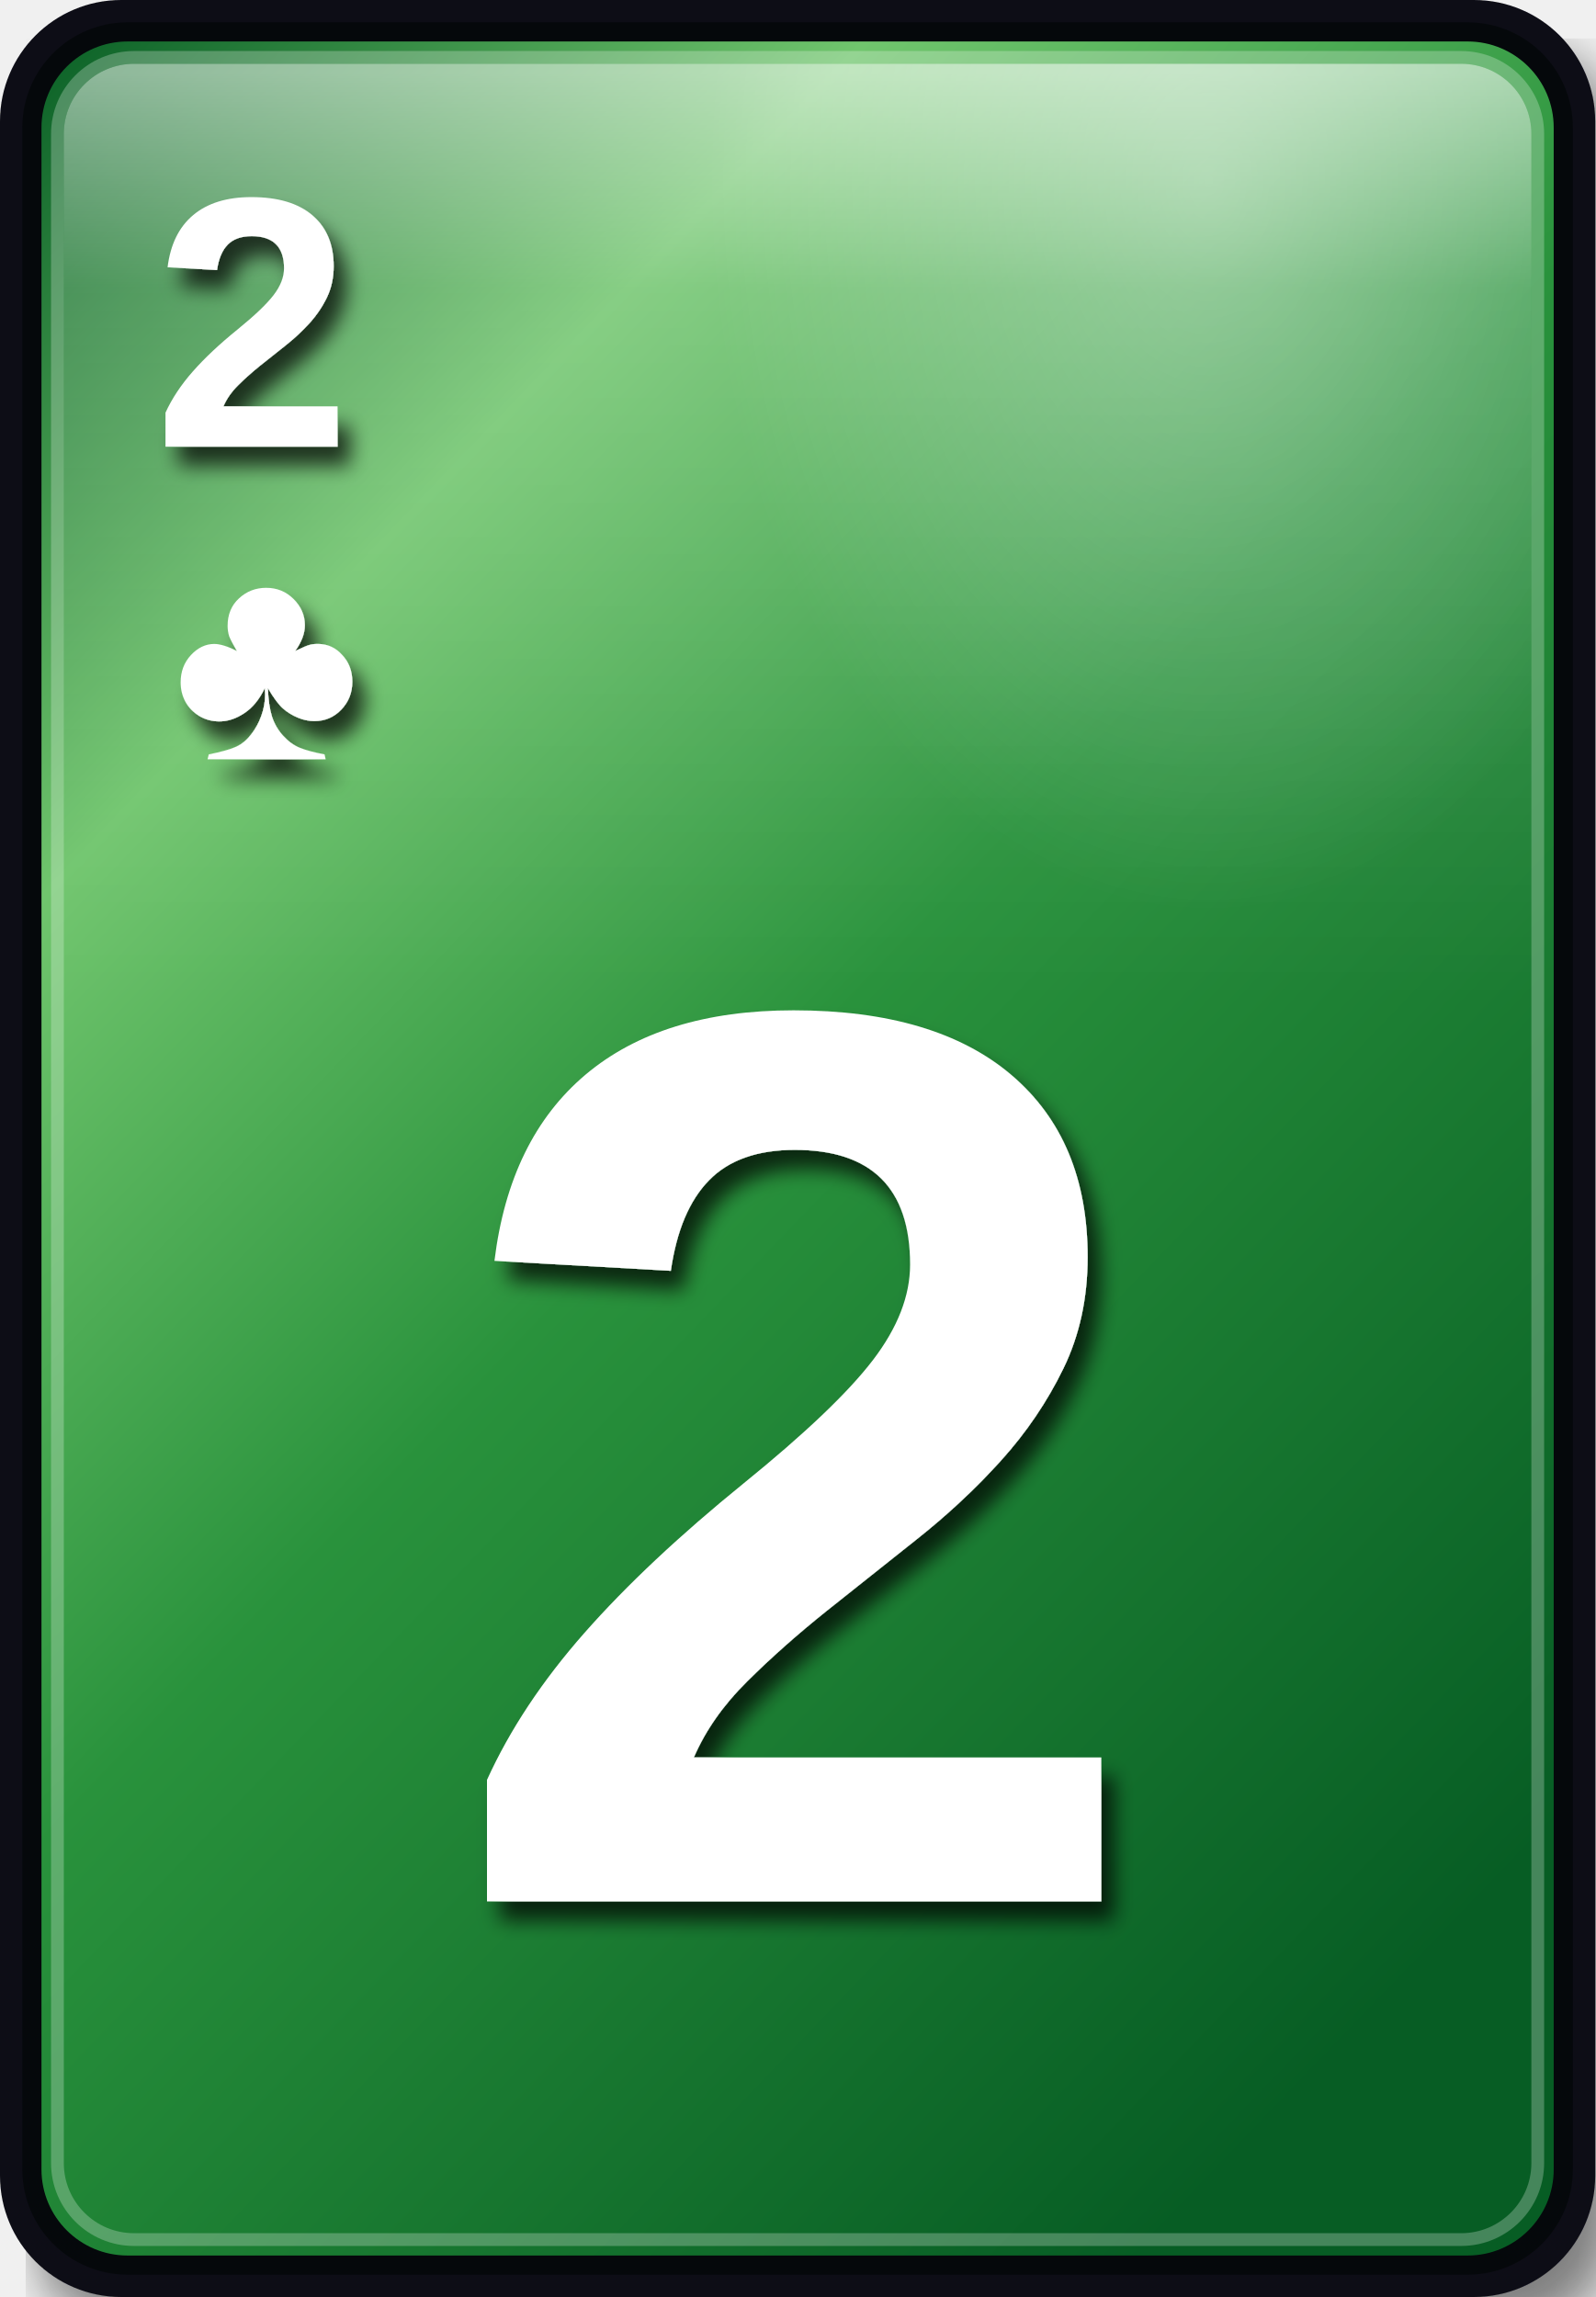
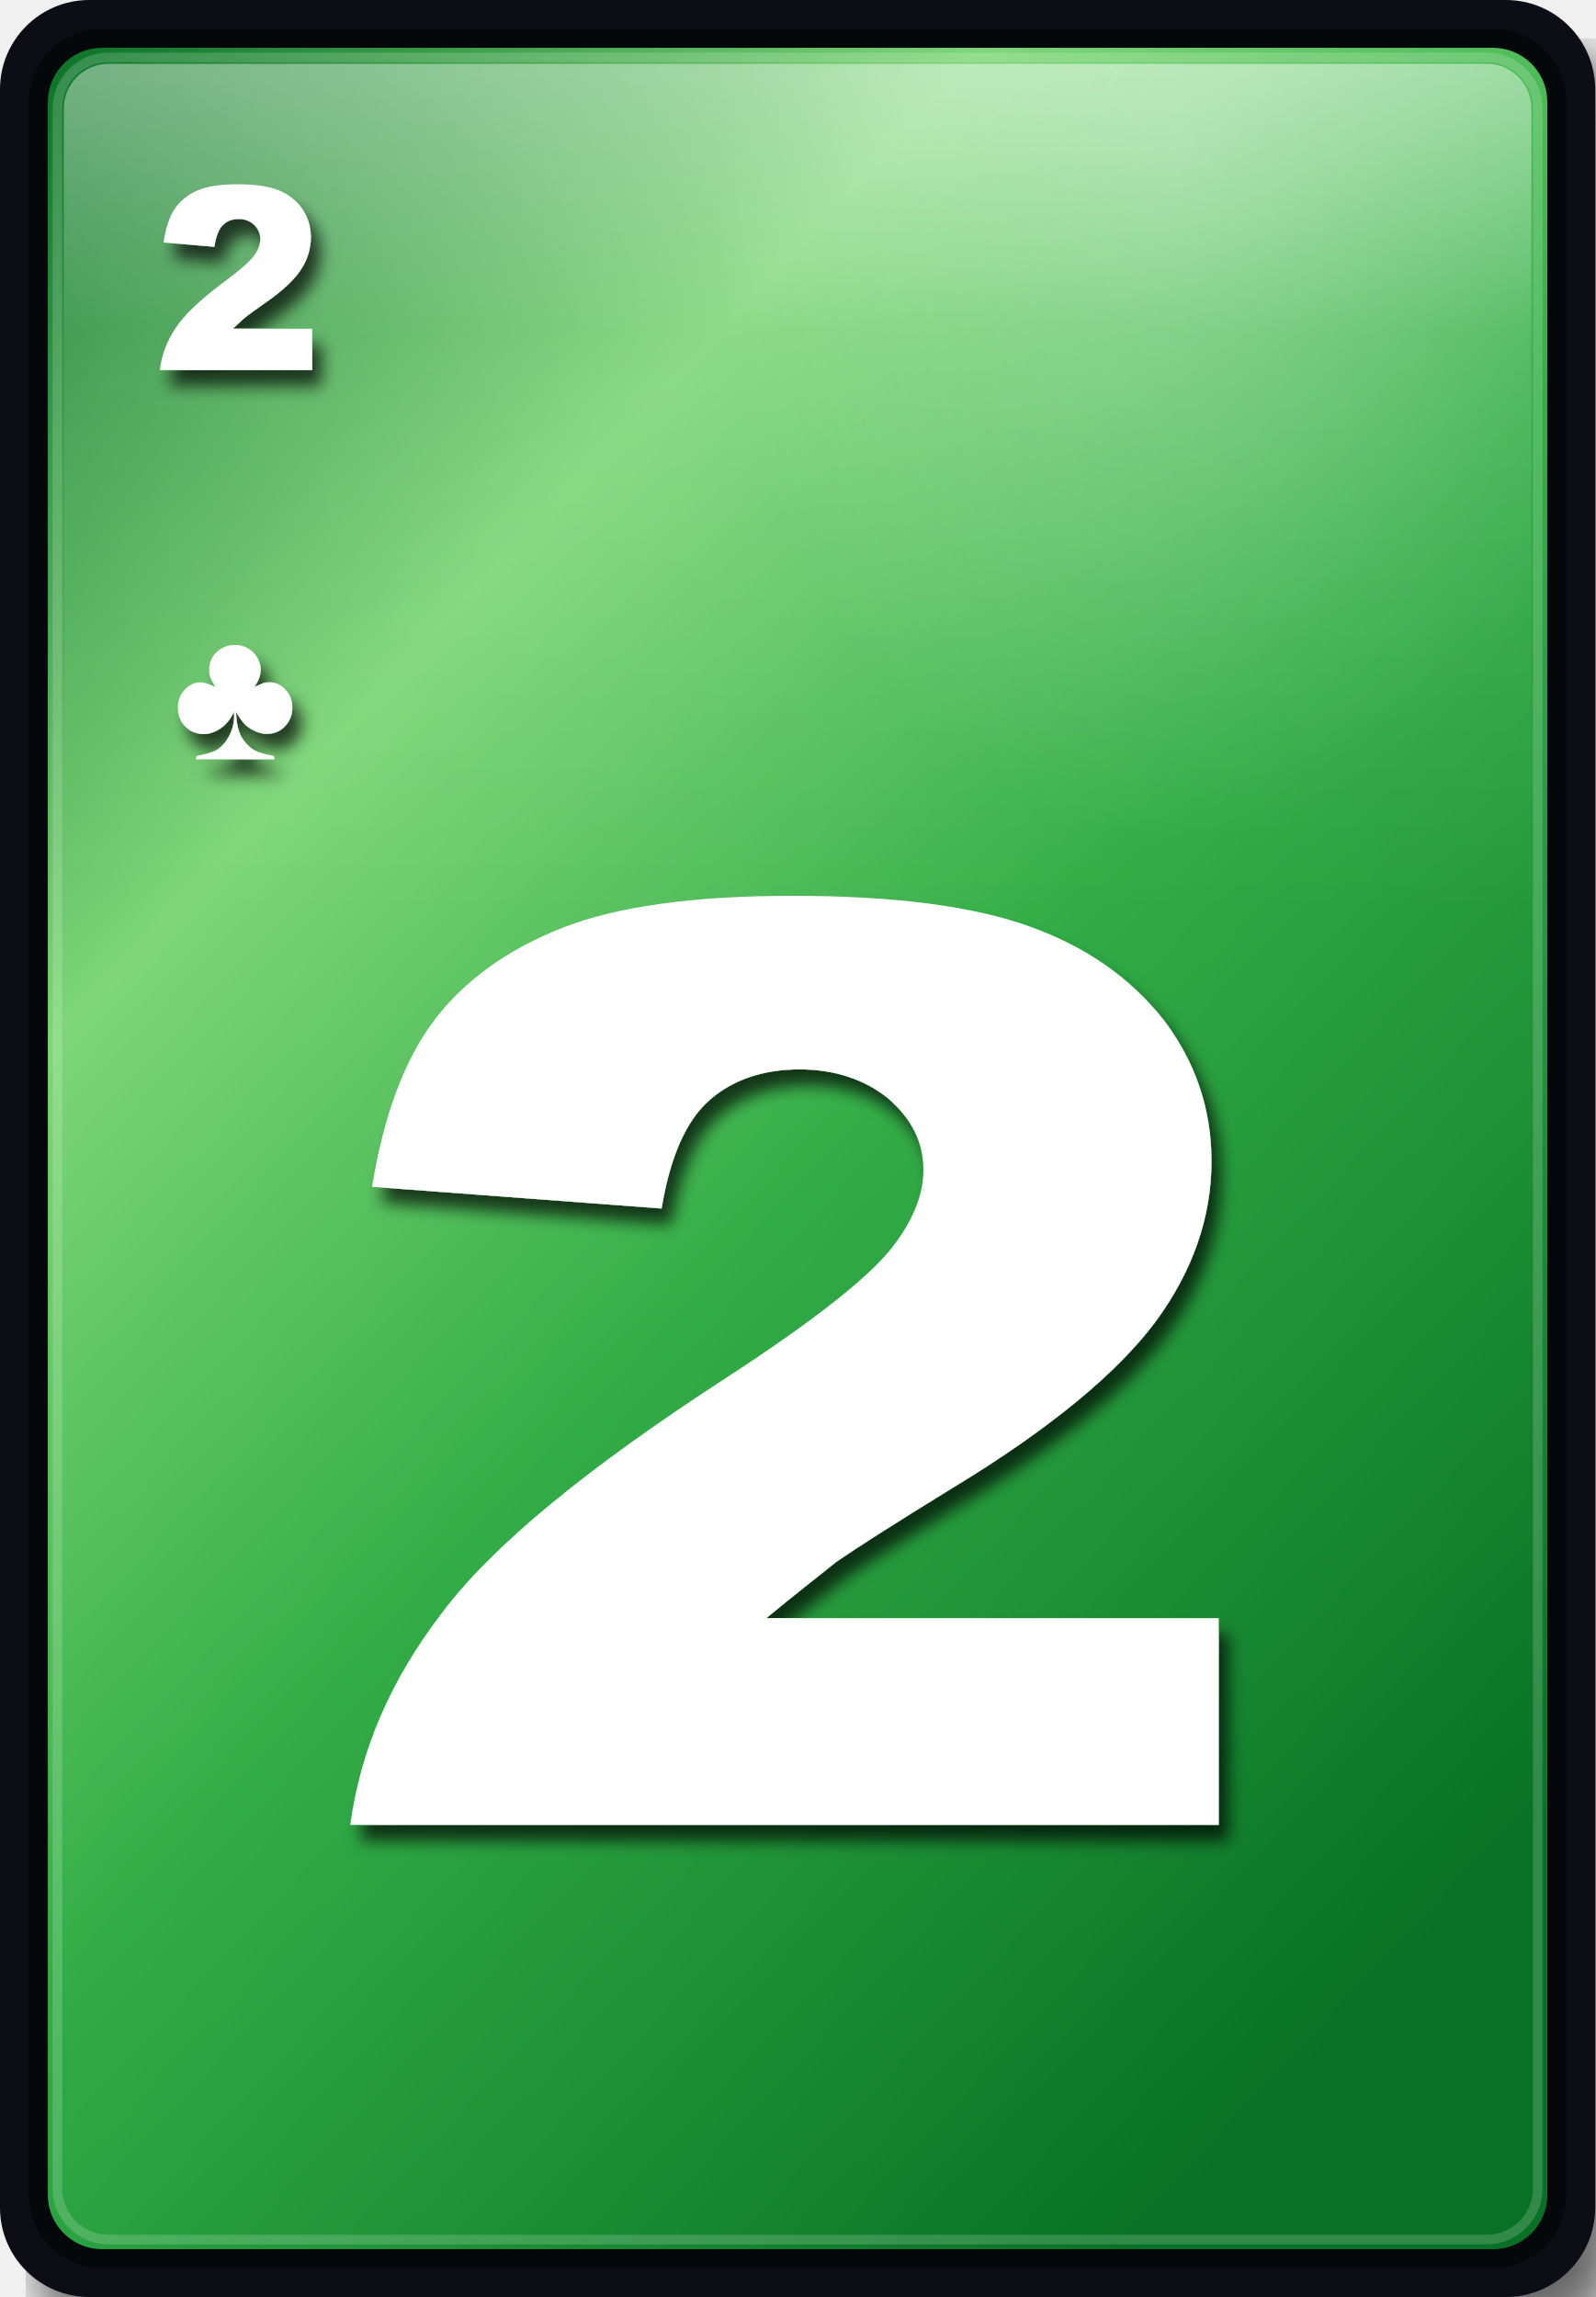
<svg xmlns="http://www.w3.org/2000/svg" viewBox="0 0 250 360">
-   <g transform="translate(0 0) scale(1)">
+   <g transform="translate(0 0) scale(1)" shape-rendering="geometricPrecision" text-rendering="geometricPrecision">
    <defs>
-       <linearGradient id="gradient-2c" x1="0" y1="0" x2="0.72" y2="1">
-         <stop stop-color="#075d24" />
-         <stop offset=".26" stop-color="#70c56d" />
-         <stop offset=".54" stop-color="#29923c" />
-         <stop offset="1" stop-color="#075d24" />
+       <linearGradient id="gradient-2c" x1="0" y1="0" x2=".72" y2="1">
+         <stop stop-color="#087125" />
+         <stop offset=".3" stop-color="#7ed679" />
+         <stop offset=".58" stop-color="#33ad47" />
+         <stop offset="1" stop-color="#087125" />
      </linearGradient>
      <linearGradient id="shine-2c" x1="0" y1="0" x2="0" y2="1">
-         <stop stop-color="#fff" stop-opacity=".52" />
-         <stop offset=".1" stop-color="#fff" stop-opacity=".16" />
-         <stop offset=".43" stop-color="#fff" stop-opacity="0" />
+         <stop stop-color="#fff" stop-opacity=".42" />
+         <stop offset=".12" stop-color="#fff" stop-opacity=".12" />
+         <stop offset=".39" stop-color="#fff" stop-opacity="0" />
      </linearGradient>
-       <radialGradient id="glow-2c" cx="78%" cy="5%" r="68%">
-         <stop stop-color="#fff" stop-opacity=".35" />
-         <stop offset=".5" stop-color="#fff" stop-opacity="0" />
+       <radialGradient id="glow-2c" cx="76%" cy="4%" r="66%">
+         <stop stop-color="#fff" stop-opacity=".22" />
+         <stop offset=".48" stop-color="#fff" stop-opacity="0" />
      </radialGradient>
-       <filter id="shadow-2c" x="-20%" y="-20%" width="140%" height="140%">
-         <feDropShadow dx="4" dy="6" stdDeviation="4" flood-color="#000" flood-opacity=".48" />
+       <filter id="shadow-2c" x="-20%" y="-20%" width="145%" height="150%">
+         <feDropShadow dx="4" dy="6" stdDeviation="4" flood-color="#000" flood-opacity=".58" />
      </filter>
-       <filter id="text-shadow-2c" x="-20%" y="-20%" width="140%" height="150%">
-         <feDropShadow dx="2" dy="3" stdDeviation="1.5" flood-color="#000" flood-opacity=".72" />
+       <filter id="text-shadow-2c" x="-25%" y="-25%" width="150%" height="155%">
+         <feDropShadow dx="1.5" dy="2.5" stdDeviation="1.2" flood-color="#000" flood-opacity=".7" />
      </filter>
    </defs>
-     <rect x="0" y="0" width="250" height="360" rx="19" fill="#0a0e14" filter="url(#shadow-2c)" />
-     <rect x="5" y="5" width="240" height="350" rx="15" fill="url(#gradient-2c)" stroke="#05080b" stroke-width="3" />
-     <rect x="9" y="9" width="232" height="342" rx="12" fill="none" stroke="#fff" stroke-opacity=".25" stroke-width="2" />
-     <rect x="10" y="10" width="230" height="340" rx="11" fill="url(#glow-2c)" />
-     <rect x="10" y="10" width="230" height="340" rx="11" fill="url(#shine-2c)" />
+     <rect x="0" y="0" width="250" height="360" rx="14" fill="#0a0e14" filter="url(#shadow-2c)" />
+     <rect x="6" y="6" width="238" height="348" rx="10" fill="url(#gradient-2c)" stroke="#05080b" stroke-width="3" />
+     <rect x="9" y="9" width="232" height="342" rx="8" fill="none" stroke="#fff" stroke-opacity=".17" stroke-width="1.5" />
+     <rect x="10" y="10" width="230" height="340" rx="7" fill="url(#glow-2c)" />
+     <rect x="10" y="10" width="230" height="340" rx="7" fill="url(#shine-2c)" />
    <g fill="#fff" filter="url(#text-shadow-2c)">
-       <text x="24" y="70" font-family="Arial Black, Arial, sans-serif" font-size="56" font-weight="900" letter-spacing="-3">2</text>
-       <text x="27" y="119" font-family="Georgia, 'Times New Roman', serif" font-size="45">♣</text>
-       <text x="125" y="298" text-anchor="middle" font-family="Arial Black, Arial, sans-serif" font-size="200" font-weight="900" letter-spacing="-7">2</text>
+       <path d="M0.623,0L0.026,0C0.033,-0.059 0.054,-0.114 0.089,-0.166 0.123,-0.218 0.188,-0.279 0.284,-0.35 0.342,-0.393 0.379,-0.426 0.396,-0.449 0.412,-0.471 0.42,-0.493 0.42,-0.513 0.42,-0.535 0.412,-0.553 0.396,-0.569 0.38,-0.584 0.359,-0.592 0.335,-0.592 0.31,-0.592 0.289,-0.584 0.273,-0.568 0.257,-0.552 0.246,-0.524 0.24,-0.483L0.041,-0.5C0.049,-0.556 0.063,-0.599 0.084,-0.631 0.105,-0.662 0.134,-0.686 0.172,-0.703 0.21,-0.72 0.263,-0.728 0.33,-0.728 0.4,-0.728 0.454,-0.72 0.493,-0.704 0.532,-0.688 0.562,-0.664 0.585,-0.631 0.607,-0.598 0.618,-0.561 0.618,-0.52 0.618,-0.476 0.605,-0.434 0.58,-0.395 0.554,-0.355 0.508,-0.311 0.44,-0.264 0.4,-0.236 0.374,-0.217 0.36,-0.206 0.347,-0.194 0.331,-0.18 0.312,-0.162L0.623,-0.162z" transform="matrix(40 0 0 40 24 58)" />
+       <text x="27" y="119" font-family="Georgia, 'Times New Roman', serif" font-size="30">♣</text>
+       <path d="M0.623,0L0.026,0C0.033,-0.059 0.054,-0.114 0.089,-0.166 0.123,-0.218 0.188,-0.279 0.284,-0.35 0.342,-0.393 0.379,-0.426 0.396,-0.449 0.412,-0.471 0.42,-0.493 0.42,-0.513 0.42,-0.535 0.412,-0.553 0.396,-0.569 0.38,-0.584 0.359,-0.592 0.335,-0.592 0.31,-0.592 0.289,-0.584 0.273,-0.568 0.257,-0.552 0.246,-0.524 0.24,-0.483L0.041,-0.5C0.049,-0.556 0.063,-0.599 0.084,-0.631 0.105,-0.662 0.134,-0.686 0.172,-0.703 0.21,-0.72 0.263,-0.728 0.33,-0.728 0.4,-0.728 0.454,-0.72 0.493,-0.704 0.532,-0.688 0.562,-0.664 0.585,-0.631 0.607,-0.598 0.618,-0.561 0.618,-0.52 0.618,-0.476 0.605,-0.434 0.58,-0.395 0.554,-0.355 0.508,-0.311 0.44,-0.264 0.4,-0.236 0.374,-0.217 0.36,-0.206 0.347,-0.194 0.331,-0.18 0.312,-0.162L0.623,-0.162z" transform="matrix(228 0 0 200 48.96289 286)" />
    </g>
  </g>
</svg>
